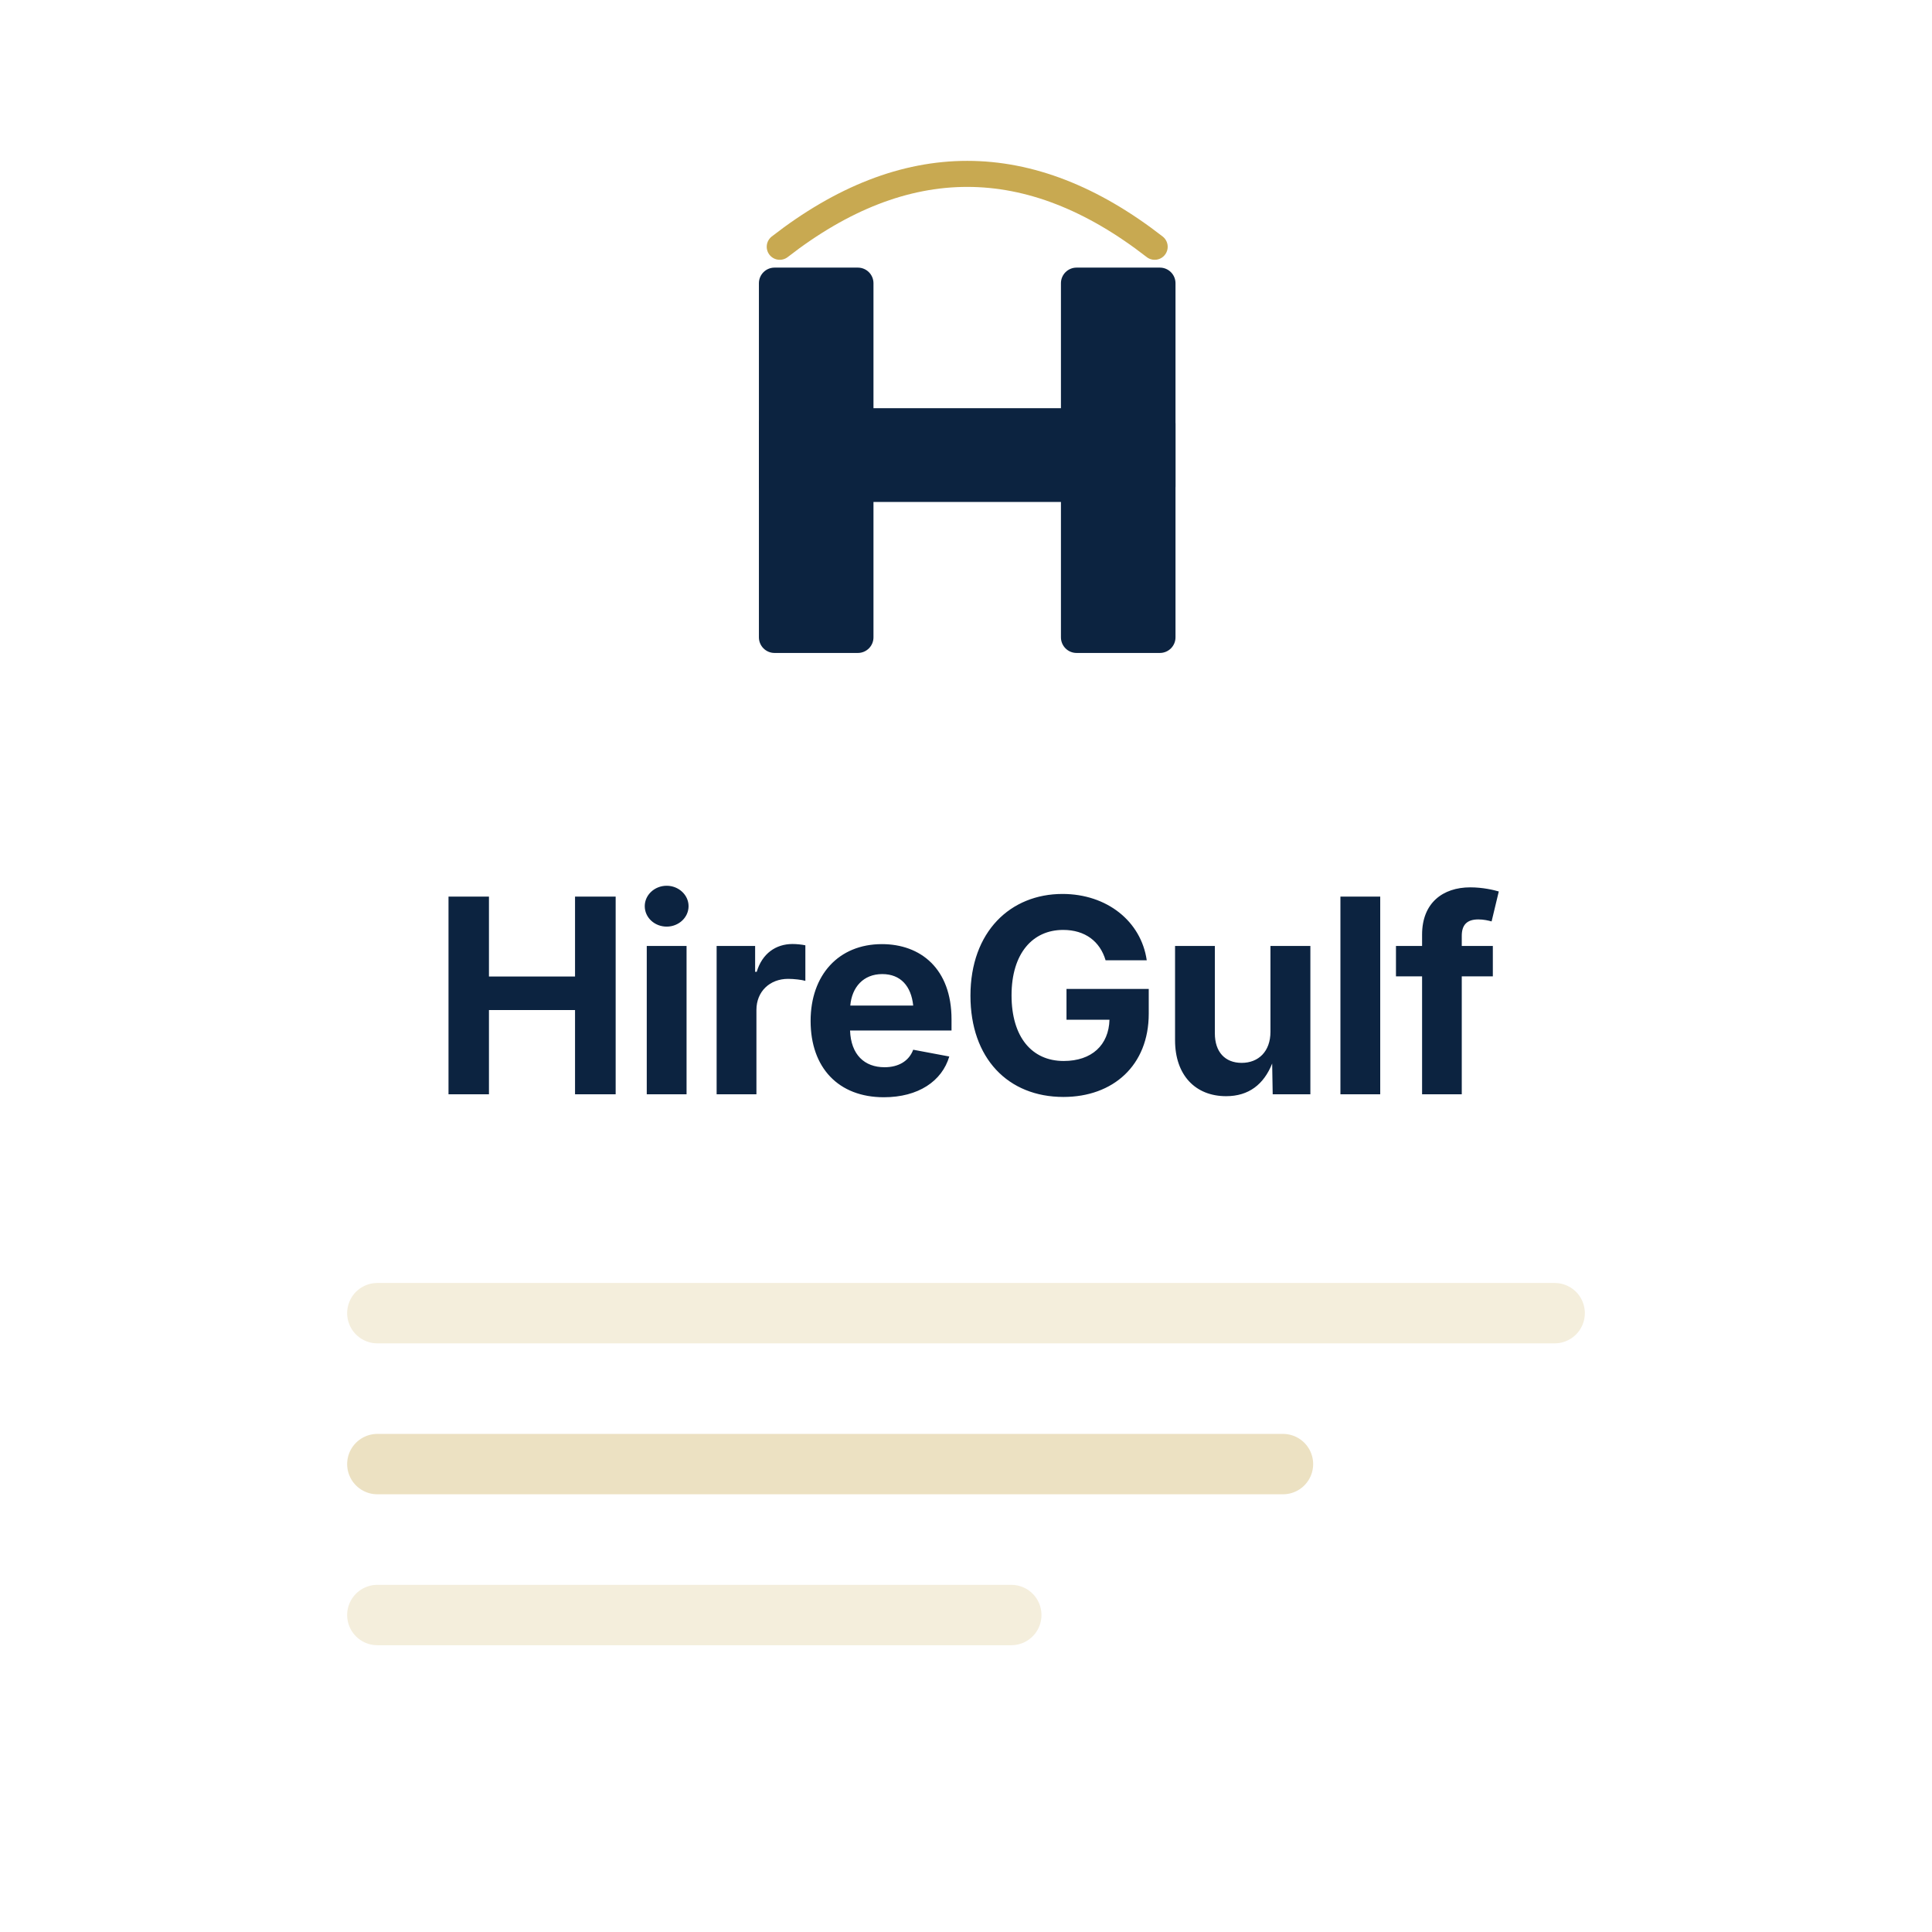
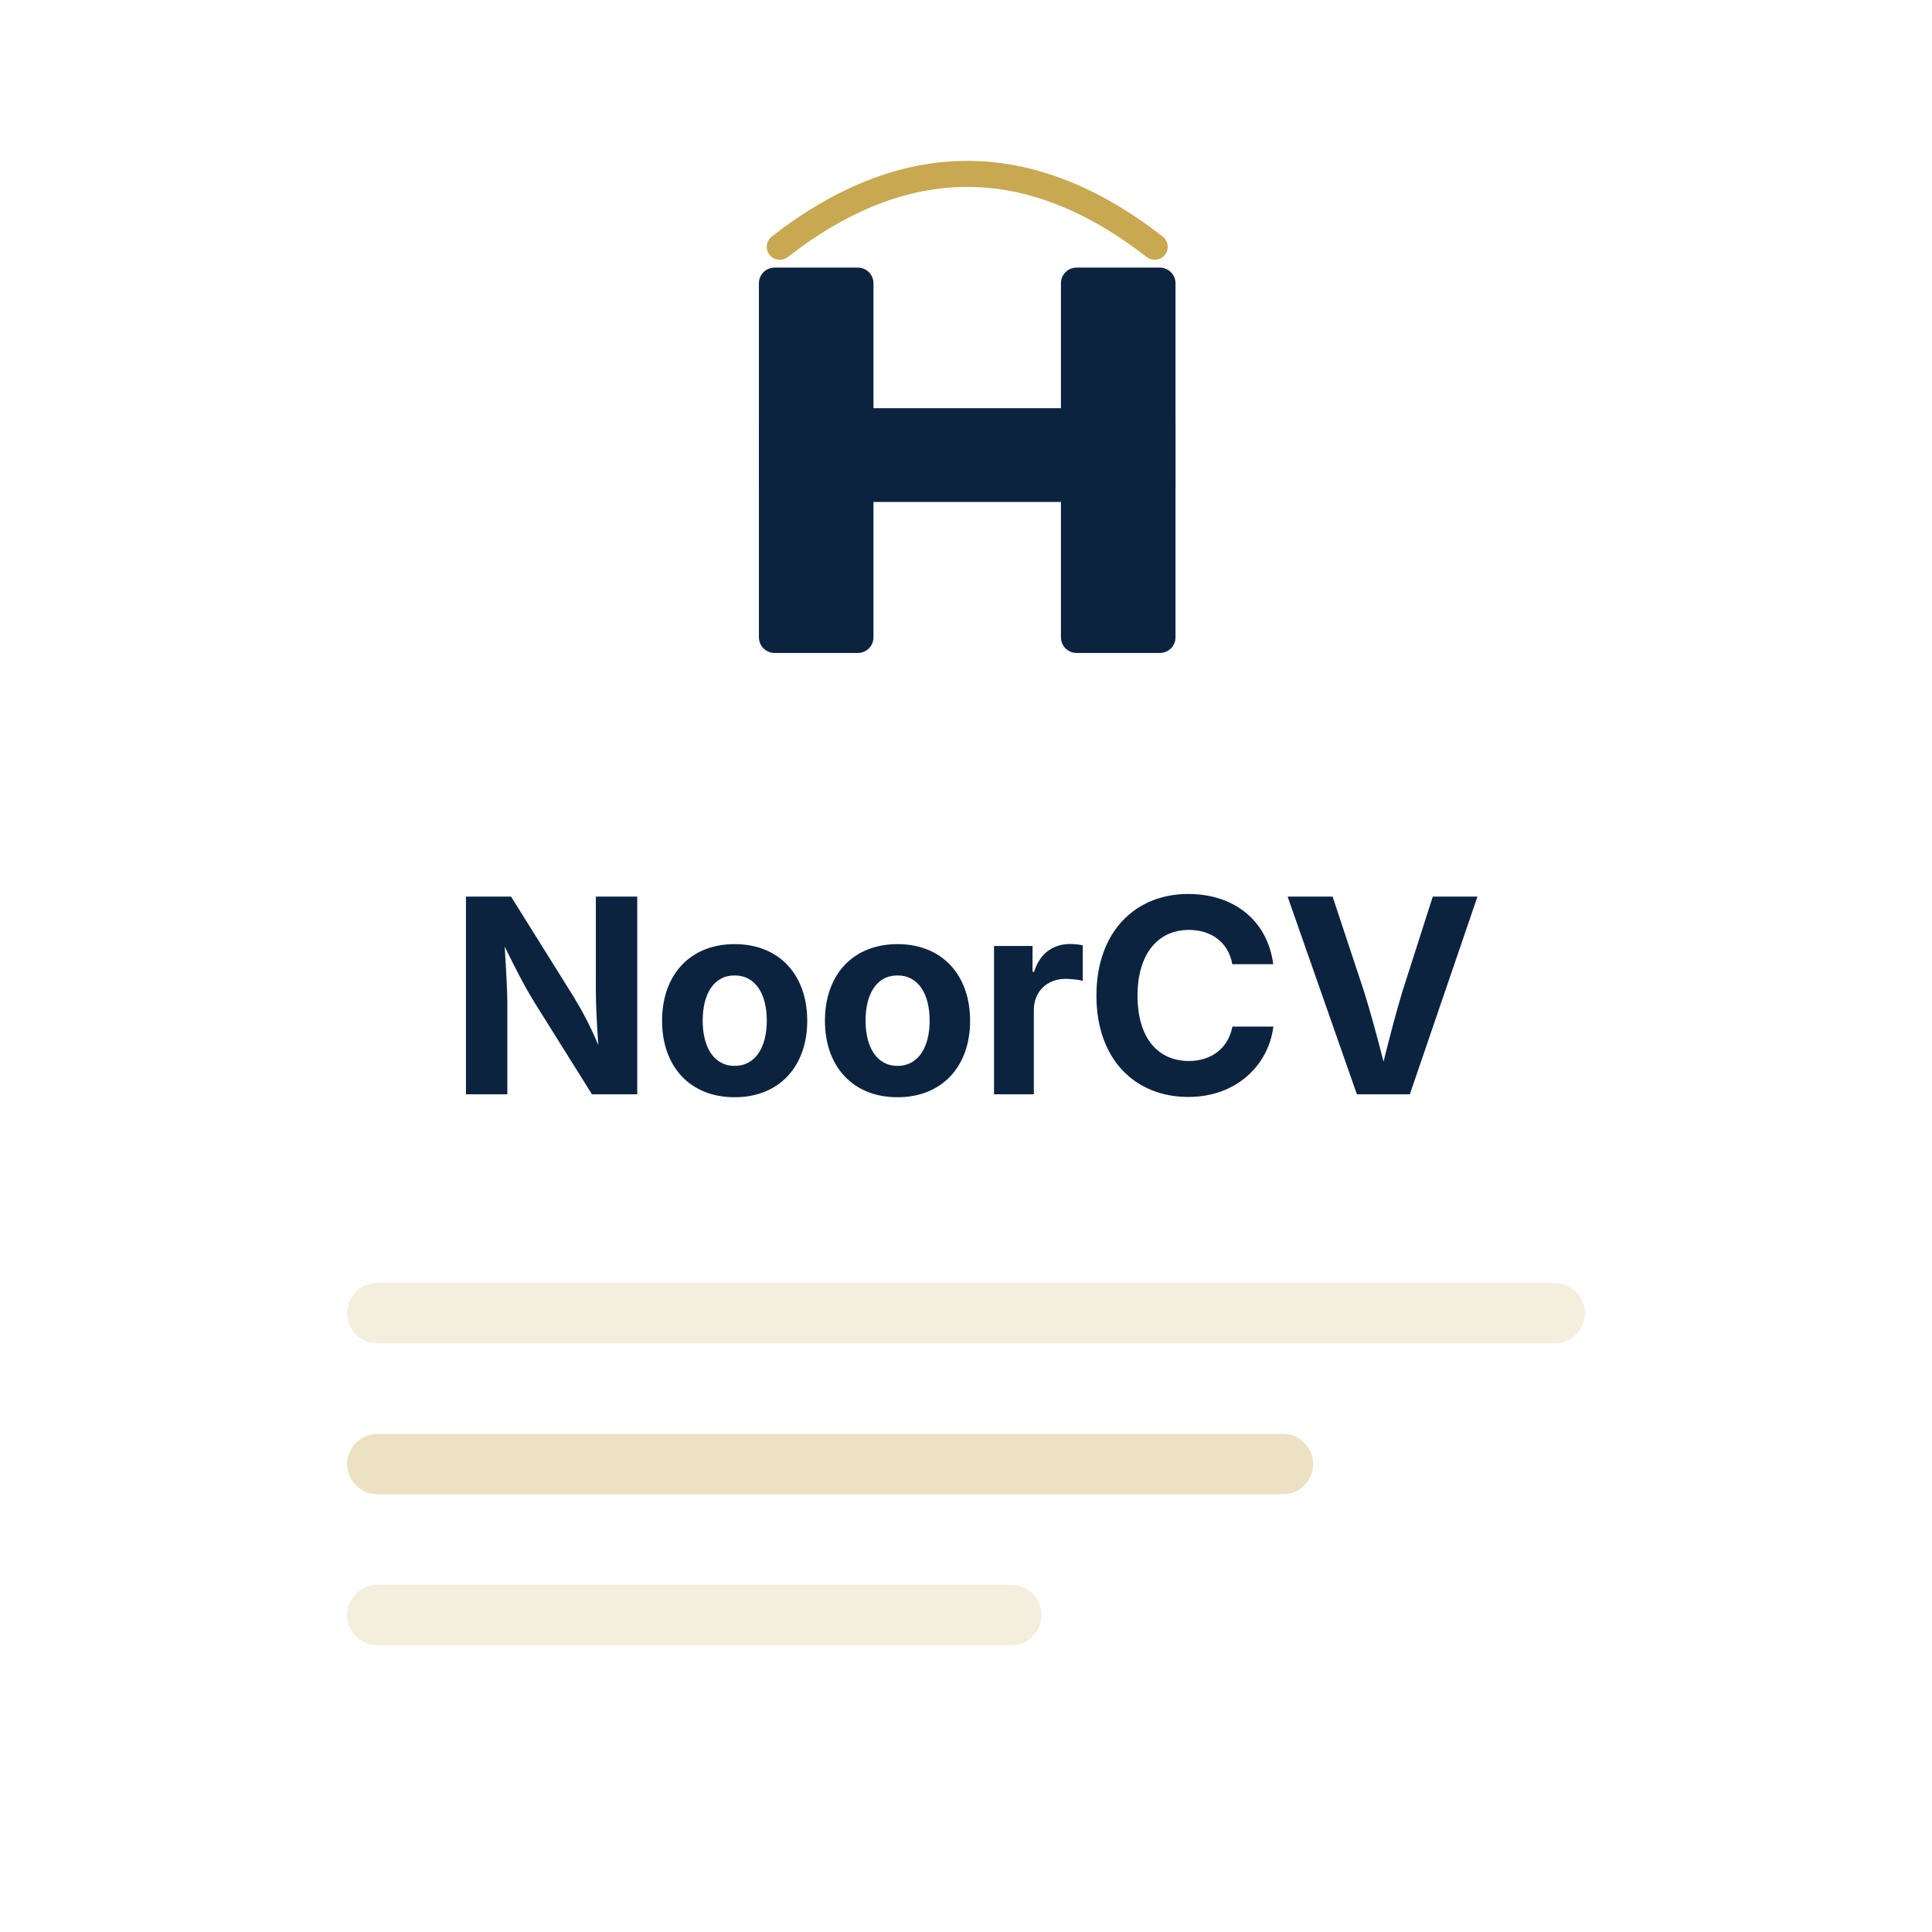
<svg xmlns="http://www.w3.org/2000/svg" width="512" height="512" viewBox="0 0 512 512" fill="none">
  <g transform="translate(168, 24) scale(0.69)">
    <path d="M56 60 Q128 4 200 60" stroke="#C8A951" stroke-width="10" fill="none" stroke-linecap="round" />
    <rect x="48" y="68" width="44" height="148" rx="6" fill="#0C2340" />
    <rect x="164" y="68" width="44" height="148" rx="6" fill="#0C2340" />
    <rect x="48" y="122" width="160" height="36" rx="6" fill="#0C2340" />
  </g>
-   <text x="256" y="290" text-anchor="middle" font-family="Inter, -apple-system, BlinkMacSystemFont, 'Segoe UI', sans-serif" font-weight="700" font-size="72" letter-spacing="-1" fill="#0C2340">HireGulf</text>
+   <text x="256" y="290" text-anchor="middle" font-family="Inter, -apple-system, BlinkMacSystemFont, 'Segoe UI', sans-serif" font-weight="700" font-size="72" letter-spacing="-1" fill="#0C2340">NoorCV</text>
  <line opacity="0.2" x1="100" y1="348" x2="412" y2="348" stroke="#C8A951" stroke-width="16" stroke-linecap="round" />
  <line opacity="0.35" x1="100" y1="388" x2="340" y2="388" stroke="#C8A951" stroke-width="16" stroke-linecap="round" />
  <line opacity="0.2" x1="100" y1="428" x2="268" y2="428" stroke="#C8A951" stroke-width="16" stroke-linecap="round" />
</svg>
